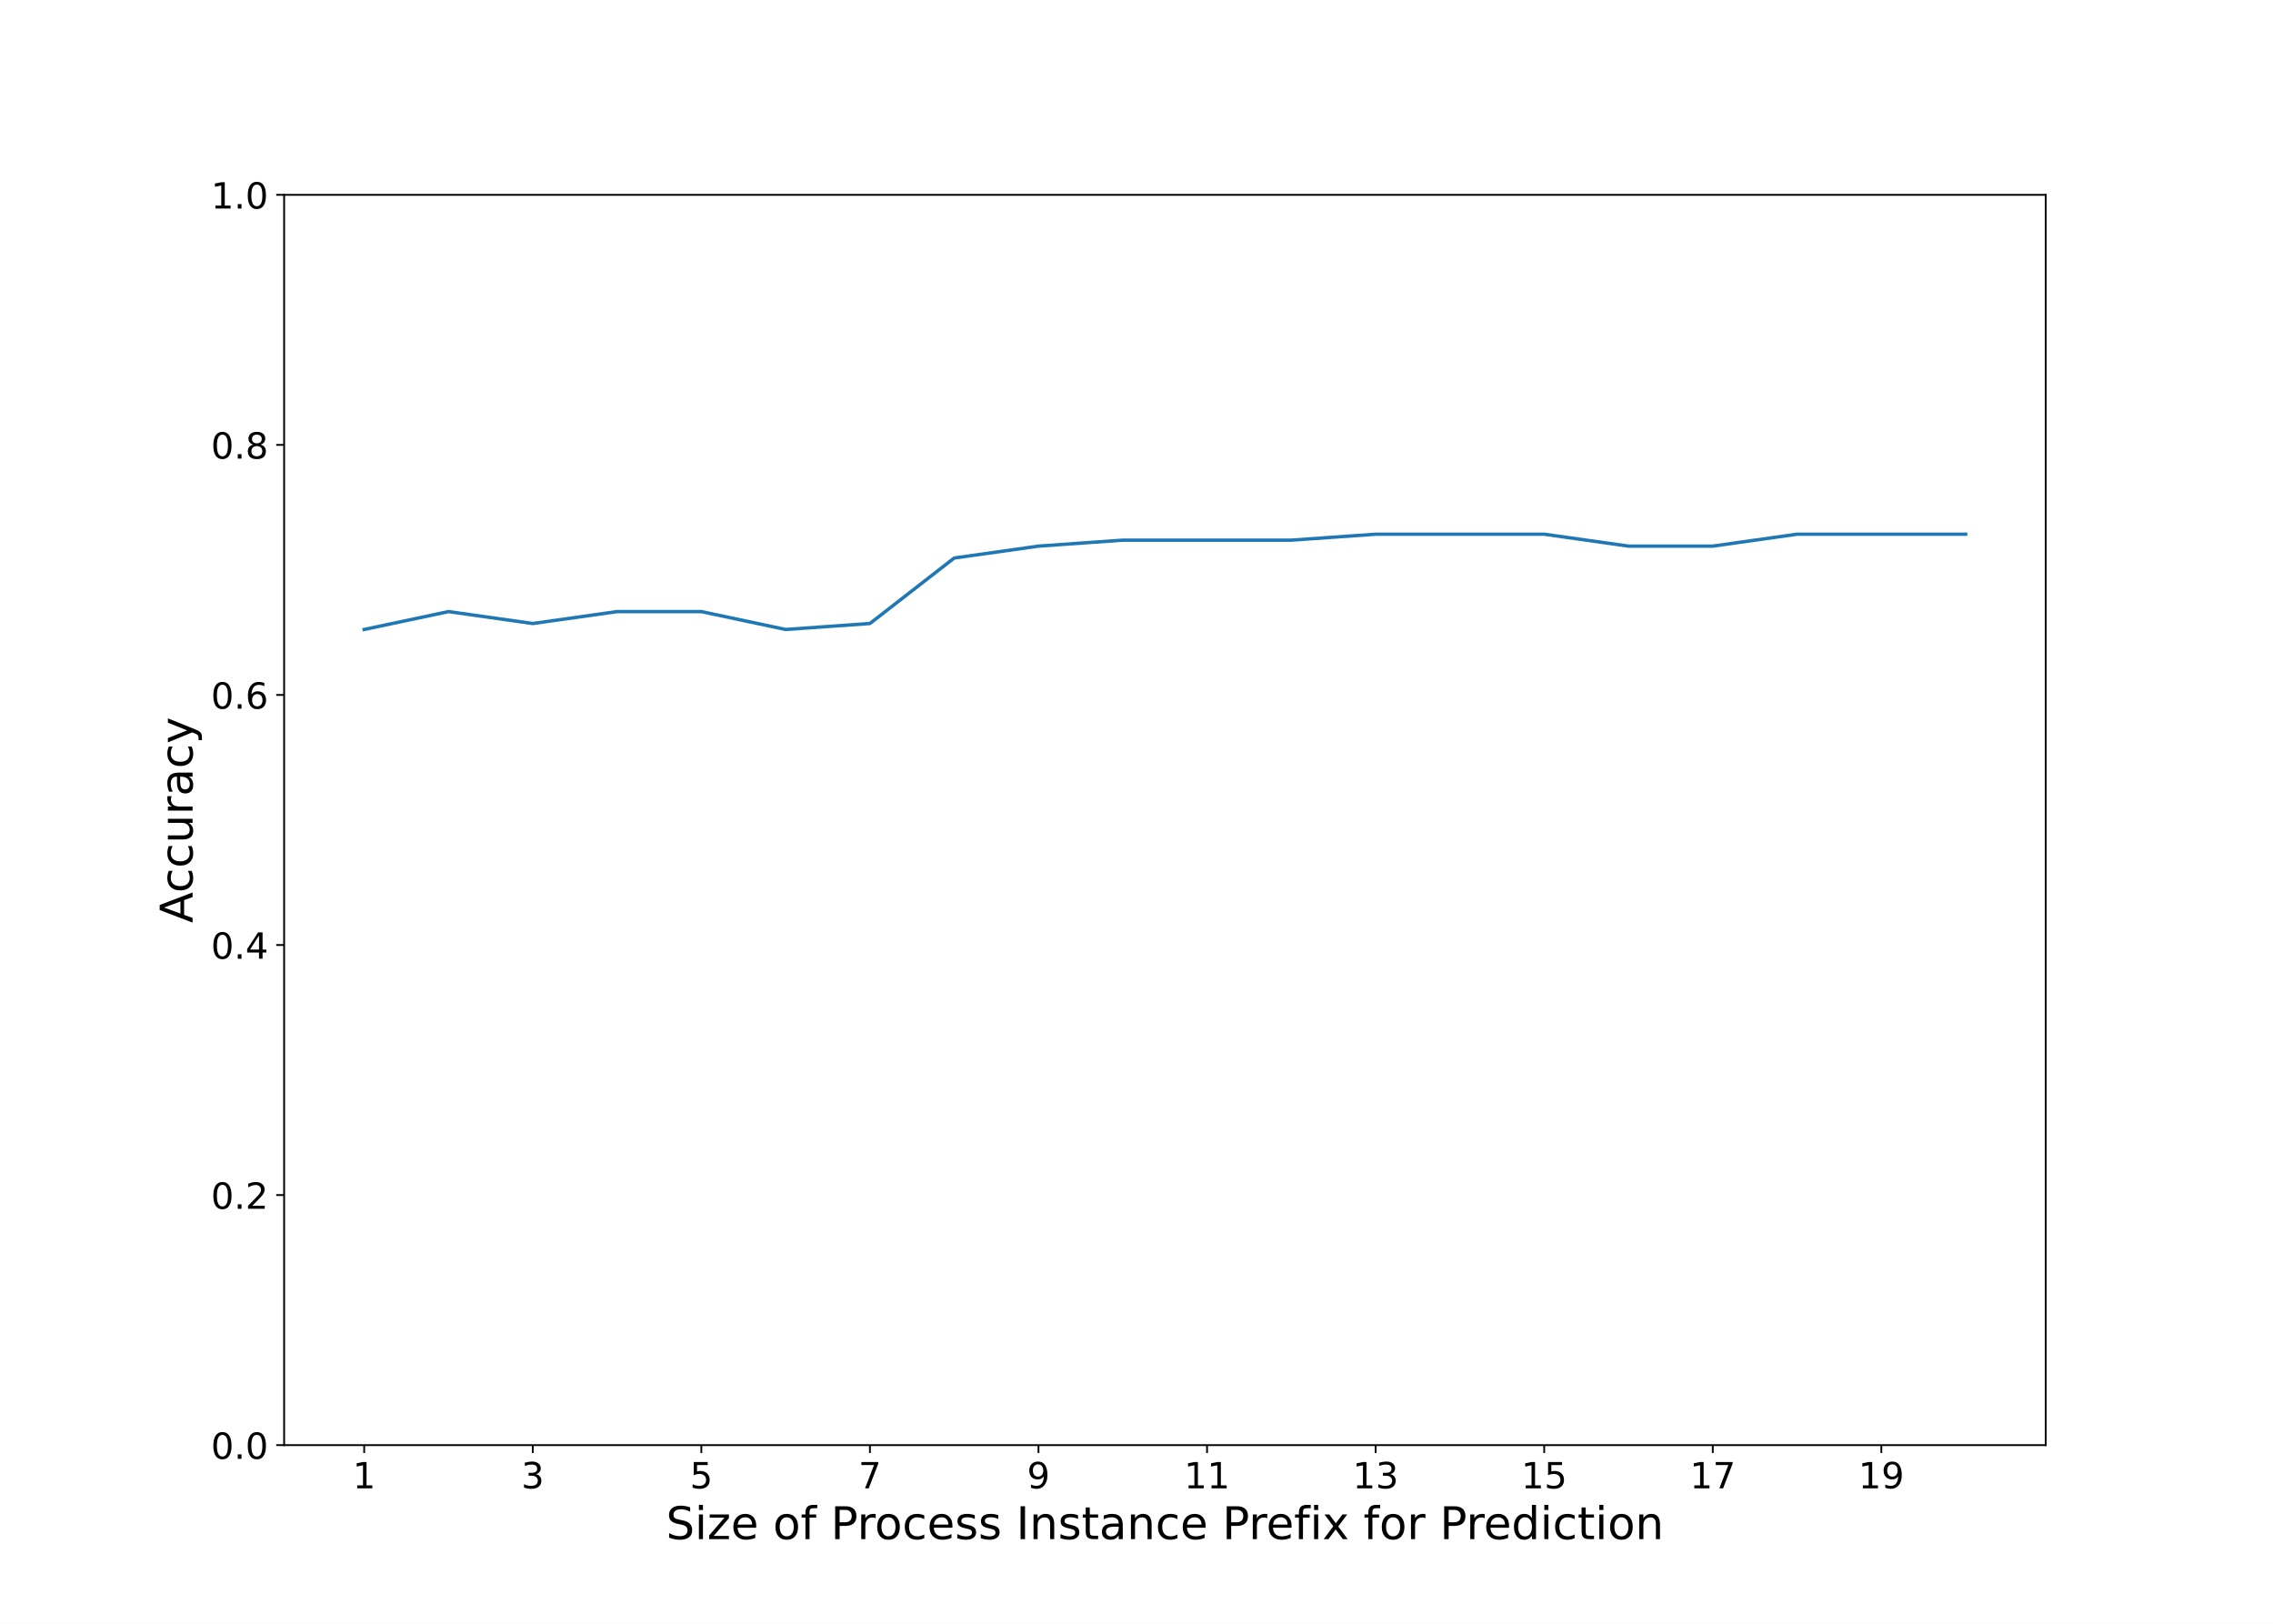
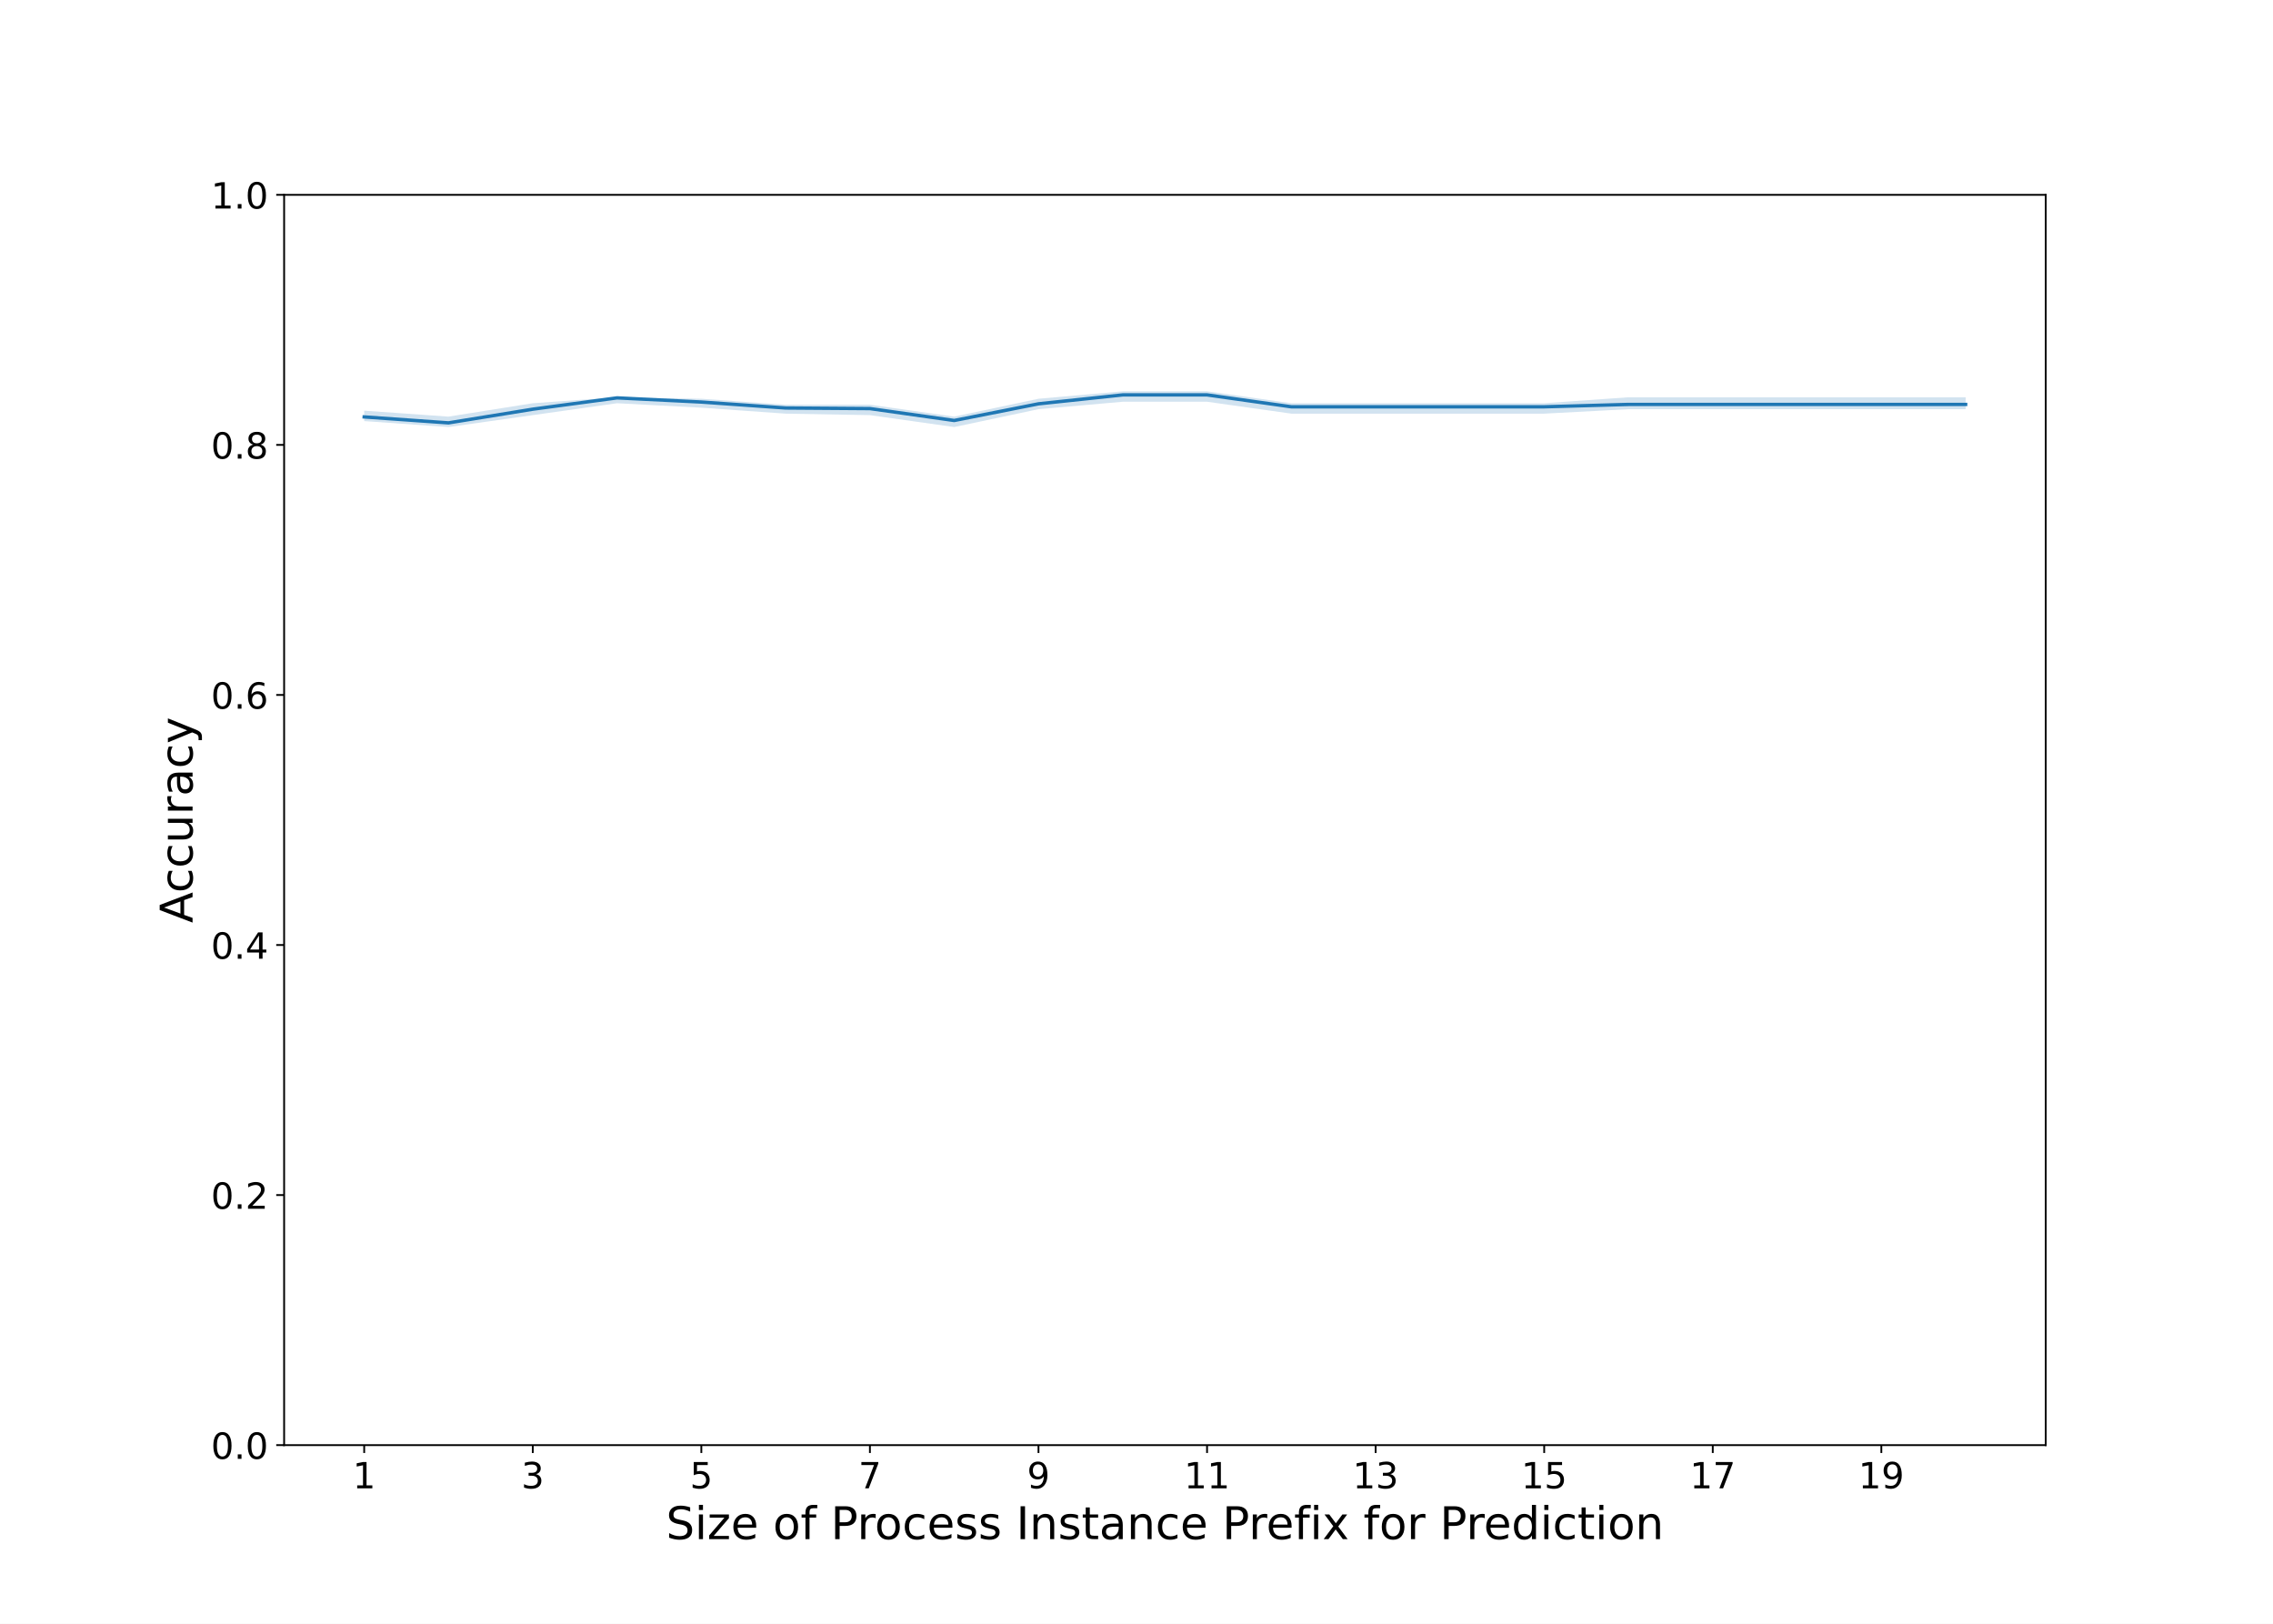
<svg xmlns="http://www.w3.org/2000/svg" xmlns:xlink="http://www.w3.org/1999/xlink" height="720pt" version="1.1" viewBox="0 0 1008 720" width="1008pt">
  <defs>
    <style type="text/css">*{stroke-linecap:butt;stroke-linejoin:round;}</style>
  </defs>
  <g id="figure_1">
    <g id="patch_1">
      <path d="M 0 720  L 1008 720  L 1008 0  L 0 0  z " style="fill:#ffffff;" />
    </g>
    <g id="axes_1">
      <g id="patch_2">
        <path d="M 126 640.8  L 907.2 640.8  L 907.2 86.4  L 126 86.4  z " style="fill:#ffffff;" />
      </g>
      <g id="PolyCollection_1">
-         <path clip-path="url(#pcc39e54a8f)" d="M 161.509 279.12  L 161.509 279.12  L 198.887 271.2  L 236.265 276.48  L 273.643 271.2  L 311.021 271.2  L 348.399 279.12  L 385.777 276.48  L 423.155 247.44  L 460.533 242.16  L 497.911 239.52  L 535.289 239.52  L 572.667 239.52  L 610.045 236.88  L 647.423 236.88  L 684.801 236.88  L 722.179 242.16  L 759.557 242.16  L 796.935 236.88  L 834.313 236.88  L 871.691 236.88  L 871.691 236.88  L 871.691 236.88  L 834.313 236.88  L 796.935 236.88  L 759.557 242.16  L 722.179 242.16  L 684.801 236.88  L 647.423 236.88  L 610.045 236.88  L 572.667 239.52  L 535.289 239.52  L 497.911 239.52  L 460.533 242.16  L 423.155 247.44  L 385.777 276.48  L 348.399 279.12  L 311.021 271.2  L 273.643 271.2  L 236.265 276.48  L 198.887 271.2  L 161.509 279.12  z " style="fill:#1f77b4;fill-opacity:0.2;" />
+         <path clip-path="url(#pf5a8b2aefd)" d="M 161.509 182.1  L 161.509 186.72  L 198.887 189.36  L 236.265 184.08  L 273.643 178.8  L 311.021 180.78  L 348.399 183.42  L 385.777 184.08  L 423.155 189.36  L 460.533 181.44  L 497.911 178.14  L 535.289 178.14  L 572.667 183.42  L 610.045 183.42  L 647.423 183.42  L 684.801 183.42  L 722.179 181.44  L 759.557 181.44  L 796.935 181.44  L 834.313 181.44  L 871.691 181.44  L 871.691 176.16  L 871.691 176.16  L 834.313 176.16  L 796.935 176.16  L 759.557 176.16  L 722.179 176.16  L 684.801 178.8  L 647.423 178.8  L 610.045 178.8  L 572.667 178.8  L 535.289 173.52  L 497.911 173.52  L 460.533 176.82  L 423.155 184.74  L 385.777 179.46  L 348.399 179.46  L 311.021 176.82  L 273.643 176.16  L 236.265 178.8  L 198.887 184.74  L 161.509 182.1  z " style="fill:#1f77b4;fill-opacity:0.2;" />
      </g>
      <g id="matplotlib.axis_1">
        <g id="xtick_1">
          <g id="line2d_1">
            <defs>
-               <path d="M 0 0  L 0 3.5  " id="m21ce98e777" style="stroke:#000000;stroke-width:0.8;" />
+               <path d="M 0 0  L 0 3.5  " id="m353d5464c9" style="stroke:#000000;stroke-width:0.8;" />
            </defs>
            <g>
-               <use style="stroke:#000000;stroke-width:0.8;" x="161.509" xlink:href="#m21ce98e777" y="640.8" />
+               <use style="stroke:#000000;stroke-width:0.8;" x="161.509" xlink:href="#m353d5464c9" y="640.8" />
            </g>
          </g>
          <g id="text_1">
            <g transform="translate(156.4191 659.9575)scale(0.16 -0.16)">
              <defs>
                <path d="M 12.406 8.297  L 28.516 8.297  L 28.516 63.922  L 10.984 60.406  L 10.984 69.391  L 28.422 72.906  L 38.281 72.906  L 38.281 8.297  L 54.391 8.297  L 54.391 0  L 12.406 0  z " id="DejaVuSans-49" />
              </defs>
              <use xlink:href="#DejaVuSans-49" />
            </g>
          </g>
        </g>
        <g id="xtick_2">
          <g id="line2d_2">
            <g>
-               <use style="stroke:#000000;stroke-width:0.8;" x="236.265" xlink:href="#m21ce98e777" y="640.8" />
+               <use style="stroke:#000000;stroke-width:0.8;" x="236.265" xlink:href="#m353d5464c9" y="640.8" />
            </g>
          </g>
          <g id="text_2">
            <g transform="translate(231.1751 659.9575)scale(0.16 -0.16)">
              <defs>
                <path d="M 40.578 39.312  Q 47.656 37.797 51.625 33  Q 55.609 28.219 55.609 21.188  Q 55.609 10.406 48.188 4.484  Q 40.766 -1.422 27.094 -1.422  Q 22.516 -1.422 17.656 -0.516  Q 12.797 0.391 7.625 2.203  L 7.625 11.719  Q 11.719 9.328 16.594 8.109  Q 21.484 6.891 26.812 6.891  Q 36.078 6.891 40.938 10.547  Q 45.797 14.203 45.797 21.188  Q 45.797 27.641 41.281 31.266  Q 36.766 34.906 28.719 34.906  L 20.219 34.906  L 20.219 43.016  L 29.109 43.016  Q 36.375 43.016 40.234 45.922  Q 44.094 48.828 44.094 54.297  Q 44.094 59.906 40.109 62.906  Q 36.141 65.922 28.719 65.922  Q 24.656 65.922 20.016 65.031  Q 15.375 64.156 9.812 62.312  L 9.812 71.094  Q 15.438 72.656 20.344 73.438  Q 25.25 74.219 29.594 74.219  Q 40.828 74.219 47.359 69.109  Q 53.906 64.016 53.906 55.328  Q 53.906 49.266 50.438 45.094  Q 46.969 40.922 40.578 39.312  z " id="DejaVuSans-51" />
              </defs>
              <use xlink:href="#DejaVuSans-51" />
            </g>
          </g>
        </g>
        <g id="xtick_3">
          <g id="line2d_3">
            <g>
-               <use style="stroke:#000000;stroke-width:0.8;" x="311.021" xlink:href="#m21ce98e777" y="640.8" />
+               <use style="stroke:#000000;stroke-width:0.8;" x="311.021" xlink:href="#m353d5464c9" y="640.8" />
            </g>
          </g>
          <g id="text_3">
            <g transform="translate(305.9311 659.9575)scale(0.16 -0.16)">
              <defs>
                <path d="M 10.797 72.906  L 49.516 72.906  L 49.516 64.594  L 19.828 64.594  L 19.828 46.734  Q 21.969 47.469 24.109 47.828  Q 26.266 48.188 28.422 48.188  Q 40.625 48.188 47.75 41.5  Q 54.891 34.812 54.891 23.391  Q 54.891 11.625 47.562 5.094  Q 40.234 -1.422 26.906 -1.422  Q 22.312 -1.422 17.547 -0.641  Q 12.797 0.141 7.719 1.703  L 7.719 11.625  Q 12.109 9.234 16.797 8.062  Q 21.484 6.891 26.703 6.891  Q 35.156 6.891 40.078 11.328  Q 45.016 15.766 45.016 23.391  Q 45.016 31 40.078 35.438  Q 35.156 39.891 26.703 39.891  Q 22.75 39.891 18.812 39.016  Q 14.891 38.141 10.797 36.281  z " id="DejaVuSans-53" />
              </defs>
              <use xlink:href="#DejaVuSans-53" />
            </g>
          </g>
        </g>
        <g id="xtick_4">
          <g id="line2d_4">
            <g>
-               <use style="stroke:#000000;stroke-width:0.8;" x="385.777" xlink:href="#m21ce98e777" y="640.8" />
+               <use style="stroke:#000000;stroke-width:0.8;" x="385.777" xlink:href="#m353d5464c9" y="640.8" />
            </g>
          </g>
          <g id="text_4">
            <g transform="translate(380.687 659.9575)scale(0.16 -0.16)">
              <defs>
                <path d="M 8.203 72.906  L 55.078 72.906  L 55.078 68.703  L 28.609 0  L 18.312 0  L 43.219 64.594  L 8.203 64.594  z " id="DejaVuSans-55" />
              </defs>
              <use xlink:href="#DejaVuSans-55" />
            </g>
          </g>
        </g>
        <g id="xtick_5">
          <g id="line2d_5">
            <g>
-               <use style="stroke:#000000;stroke-width:0.8;" x="460.533" xlink:href="#m21ce98e777" y="640.8" />
+               <use style="stroke:#000000;stroke-width:0.8;" x="460.533" xlink:href="#m353d5464c9" y="640.8" />
            </g>
          </g>
          <g id="text_5">
            <g transform="translate(455.443 659.9575)scale(0.16 -0.16)">
              <defs>
                <path d="M 10.984 1.516  L 10.984 10.5  Q 14.703 8.734 18.5 7.812  Q 22.312 6.891 25.984 6.891  Q 35.75 6.891 40.891 13.453  Q 46.047 20.016 46.781 33.406  Q 43.953 29.203 39.594 26.953  Q 35.25 24.703 29.984 24.703  Q 19.047 24.703 12.672 31.312  Q 6.297 37.938 6.297 49.422  Q 6.297 60.641 12.938 67.422  Q 19.578 74.219 30.609 74.219  Q 43.266 74.219 49.922 64.516  Q 56.594 54.828 56.594 36.375  Q 56.594 19.141 48.406 8.859  Q 40.234 -1.422 26.422 -1.422  Q 22.703 -1.422 18.891 -0.688  Q 15.094 0.047 10.984 1.516  z M 30.609 32.422  Q 37.25 32.422 41.125 36.953  Q 45.016 41.5 45.016 49.422  Q 45.016 57.281 41.125 61.844  Q 37.25 66.406 30.609 66.406  Q 23.969 66.406 20.094 61.844  Q 16.219 57.281 16.219 49.422  Q 16.219 41.5 20.094 36.953  Q 23.969 32.422 30.609 32.422  z " id="DejaVuSans-57" />
              </defs>
              <use xlink:href="#DejaVuSans-57" />
            </g>
          </g>
        </g>
        <g id="xtick_6">
          <g id="line2d_6">
            <g>
-               <use style="stroke:#000000;stroke-width:0.8;" x="535.289" xlink:href="#m21ce98e777" y="640.8" />
+               <use style="stroke:#000000;stroke-width:0.8;" x="535.289" xlink:href="#m353d5464c9" y="640.8" />
            </g>
          </g>
          <g id="text_6">
            <g transform="translate(525.109 659.9575)scale(0.16 -0.16)">
              <use xlink:href="#DejaVuSans-49" />
              <use x="63.623" xlink:href="#DejaVuSans-49" />
            </g>
          </g>
        </g>
        <g id="xtick_7">
          <g id="line2d_7">
            <g>
-               <use style="stroke:#000000;stroke-width:0.8;" x="610.045" xlink:href="#m21ce98e777" y="640.8" />
+               <use style="stroke:#000000;stroke-width:0.8;" x="610.045" xlink:href="#m353d5464c9" y="640.8" />
            </g>
          </g>
          <g id="text_7">
            <g transform="translate(599.865 659.9575)scale(0.16 -0.16)">
              <use xlink:href="#DejaVuSans-49" />
              <use x="63.623" xlink:href="#DejaVuSans-51" />
            </g>
          </g>
        </g>
        <g id="xtick_8">
          <g id="line2d_8">
            <g>
-               <use style="stroke:#000000;stroke-width:0.8;" x="684.801" xlink:href="#m21ce98e777" y="640.8" />
+               <use style="stroke:#000000;stroke-width:0.8;" x="684.801" xlink:href="#m353d5464c9" y="640.8" />
            </g>
          </g>
          <g id="text_8">
            <g transform="translate(674.621 659.9575)scale(0.16 -0.16)">
              <use xlink:href="#DejaVuSans-49" />
              <use x="63.623" xlink:href="#DejaVuSans-53" />
            </g>
          </g>
        </g>
        <g id="xtick_9">
          <g id="line2d_9">
            <g>
-               <use style="stroke:#000000;stroke-width:0.8;" x="759.557" xlink:href="#m21ce98e777" y="640.8" />
+               <use style="stroke:#000000;stroke-width:0.8;" x="759.557" xlink:href="#m353d5464c9" y="640.8" />
            </g>
          </g>
          <g id="text_9">
            <g transform="translate(749.3769 659.9575)scale(0.16 -0.16)">
              <use xlink:href="#DejaVuSans-49" />
              <use x="63.623" xlink:href="#DejaVuSans-55" />
            </g>
          </g>
        </g>
        <g id="xtick_10">
          <g id="line2d_10">
            <g>
-               <use style="stroke:#000000;stroke-width:0.8;" x="834.313" xlink:href="#m21ce98e777" y="640.8" />
+               <use style="stroke:#000000;stroke-width:0.8;" x="834.313" xlink:href="#m353d5464c9" y="640.8" />
            </g>
          </g>
          <g id="text_10">
            <g transform="translate(824.1329 659.9575)scale(0.16 -0.16)">
              <use xlink:href="#DejaVuSans-49" />
              <use x="63.623" xlink:href="#DejaVuSans-57" />
            </g>
          </g>
        </g>
        <g id="text_11">
          <g transform="translate(295.3656 682.4819)scale(0.2 -0.2)">
            <defs>
              <path d="M 53.516 70.516  L 53.516 60.891  Q 47.906 63.578 42.922 64.891  Q 37.938 66.219 33.297 66.219  Q 25.25 66.219 20.875 63.094  Q 16.5 59.969 16.5 54.203  Q 16.5 49.359 19.406 46.891  Q 22.312 44.438 30.422 42.922  L 36.375 41.703  Q 47.406 39.594 52.656 34.297  Q 57.906 29 57.906 20.125  Q 57.906 9.516 50.797 4.047  Q 43.703 -1.422 29.984 -1.422  Q 24.812 -1.422 18.969 -0.25  Q 13.141 0.922 6.891 3.219  L 6.891 13.375  Q 12.891 10.016 18.656 8.297  Q 24.422 6.594 29.984 6.594  Q 38.422 6.594 43.016 9.906  Q 47.609 13.234 47.609 19.391  Q 47.609 24.75 44.312 27.781  Q 41.016 30.812 33.5 32.328  L 27.484 33.5  Q 16.453 35.688 11.516 40.375  Q 6.594 45.062 6.594 53.422  Q 6.594 63.094 13.406 68.656  Q 20.219 74.219 32.172 74.219  Q 37.312 74.219 42.625 73.281  Q 47.953 72.359 53.516 70.516  z " id="DejaVuSans-83" />
              <path d="M 9.422 54.688  L 18.406 54.688  L 18.406 0  L 9.422 0  z M 9.422 75.984  L 18.406 75.984  L 18.406 64.594  L 9.422 64.594  z " id="DejaVuSans-105" />
              <path d="M 5.516 54.688  L 48.188 54.688  L 48.188 46.484  L 14.406 7.172  L 48.188 7.172  L 48.188 0  L 4.297 0  L 4.297 8.203  L 38.094 47.516  L 5.516 47.516  z " id="DejaVuSans-122" />
              <path d="M 56.203 29.594  L 56.203 25.203  L 14.891 25.203  Q 15.484 15.922 20.484 11.062  Q 25.484 6.203 34.422 6.203  Q 39.594 6.203 44.453 7.469  Q 49.312 8.734 54.109 11.281  L 54.109 2.781  Q 49.266 0.734 44.188 -0.344  Q 39.109 -1.422 33.891 -1.422  Q 20.797 -1.422 13.156 6.188  Q 5.516 13.812 5.516 26.812  Q 5.516 40.234 12.766 48.109  Q 20.016 56 32.328 56  Q 43.359 56 49.781 48.891  Q 56.203 41.797 56.203 29.594  z M 47.219 32.234  Q 47.125 39.594 43.094 43.984  Q 39.062 48.391 32.422 48.391  Q 24.906 48.391 20.391 44.141  Q 15.875 39.891 15.188 32.172  z " id="DejaVuSans-101" />
              <path id="DejaVuSans-32" />
              <path d="M 30.609 48.391  Q 23.391 48.391 19.188 42.75  Q 14.984 37.109 14.984 27.297  Q 14.984 17.484 19.156 11.844  Q 23.344 6.203 30.609 6.203  Q 37.797 6.203 41.984 11.859  Q 46.188 17.531 46.188 27.297  Q 46.188 37.016 41.984 42.703  Q 37.797 48.391 30.609 48.391  z M 30.609 56  Q 42.328 56 49.016 48.375  Q 55.719 40.766 55.719 27.297  Q 55.719 13.875 49.016 6.219  Q 42.328 -1.422 30.609 -1.422  Q 18.844 -1.422 12.172 6.219  Q 5.516 13.875 5.516 27.297  Q 5.516 40.766 12.172 48.375  Q 18.844 56 30.609 56  z " id="DejaVuSans-111" />
              <path d="M 37.109 75.984  L 37.109 68.5  L 28.516 68.5  Q 23.688 68.5 21.797 66.547  Q 19.922 64.594 19.922 59.516  L 19.922 54.688  L 34.719 54.688  L 34.719 47.703  L 19.922 47.703  L 19.922 0  L 10.891 0  L 10.891 47.703  L 2.297 47.703  L 2.297 54.688  L 10.891 54.688  L 10.891 58.5  Q 10.891 67.625 15.141 71.797  Q 19.391 75.984 28.609 75.984  z " id="DejaVuSans-102" />
              <path d="M 19.672 64.797  L 19.672 37.406  L 32.078 37.406  Q 38.969 37.406 42.719 40.969  Q 46.484 44.531 46.484 51.125  Q 46.484 57.672 42.719 61.234  Q 38.969 64.797 32.078 64.797  z M 9.812 72.906  L 32.078 72.906  Q 44.344 72.906 50.609 67.359  Q 56.891 61.812 56.891 51.125  Q 56.891 40.328 50.609 34.812  Q 44.344 29.297 32.078 29.297  L 19.672 29.297  L 19.672 0  L 9.812 0  z " id="DejaVuSans-80" />
              <path d="M 41.109 46.297  Q 39.594 47.172 37.812 47.578  Q 36.031 48 33.891 48  Q 26.266 48 22.188 43.047  Q 18.109 38.094 18.109 28.812  L 18.109 0  L 9.078 0  L 9.078 54.688  L 18.109 54.688  L 18.109 46.188  Q 20.953 51.172 25.484 53.578  Q 30.031 56 36.531 56  Q 37.453 56 38.578 55.875  Q 39.703 55.766 41.062 55.516  z " id="DejaVuSans-114" />
              <path d="M 48.781 52.594  L 48.781 44.188  Q 44.969 46.297 41.141 47.344  Q 37.312 48.391 33.406 48.391  Q 24.656 48.391 19.812 42.844  Q 14.984 37.312 14.984 27.297  Q 14.984 17.281 19.812 11.734  Q 24.656 6.203 33.406 6.203  Q 37.312 6.203 41.141 7.25  Q 44.969 8.297 48.781 10.406  L 48.781 2.094  Q 45.016 0.344 40.984 -0.531  Q 36.969 -1.422 32.422 -1.422  Q 20.062 -1.422 12.781 6.344  Q 5.516 14.109 5.516 27.297  Q 5.516 40.672 12.859 48.328  Q 20.219 56 33.016 56  Q 37.156 56 41.109 55.141  Q 45.062 54.297 48.781 52.594  z " id="DejaVuSans-99" />
              <path d="M 44.281 53.078  L 44.281 44.578  Q 40.484 46.531 36.375 47.5  Q 32.281 48.484 27.875 48.484  Q 21.188 48.484 17.844 46.438  Q 14.5 44.391 14.5 40.281  Q 14.5 37.156 16.891 35.375  Q 19.281 33.594 26.516 31.984  L 29.594 31.297  Q 39.156 29.25 43.188 25.516  Q 47.219 21.781 47.219 15.094  Q 47.219 7.469 41.188 3.016  Q 35.156 -1.422 24.609 -1.422  Q 20.219 -1.422 15.453 -0.562  Q 10.688 0.297 5.422 2  L 5.422 11.281  Q 10.406 8.688 15.234 7.391  Q 20.062 6.109 24.812 6.109  Q 31.156 6.109 34.562 8.281  Q 37.984 10.453 37.984 14.406  Q 37.984 18.062 35.516 20.016  Q 33.062 21.969 24.703 23.781  L 21.578 24.516  Q 13.234 26.266 9.516 29.906  Q 5.812 33.547 5.812 39.891  Q 5.812 47.609 11.281 51.797  Q 16.75 56 26.812 56  Q 31.781 56 36.172 55.266  Q 40.578 54.547 44.281 53.078  z " id="DejaVuSans-115" />
              <path d="M 9.812 72.906  L 19.672 72.906  L 19.672 0  L 9.812 0  z " id="DejaVuSans-73" />
              <path d="M 54.891 33.016  L 54.891 0  L 45.906 0  L 45.906 32.719  Q 45.906 40.484 42.875 44.328  Q 39.844 48.188 33.797 48.188  Q 26.516 48.188 22.312 43.547  Q 18.109 38.922 18.109 30.906  L 18.109 0  L 9.078 0  L 9.078 54.688  L 18.109 54.688  L 18.109 46.188  Q 21.344 51.125 25.703 53.562  Q 30.078 56 35.797 56  Q 45.219 56 50.047 50.172  Q 54.891 44.344 54.891 33.016  z " id="DejaVuSans-110" />
              <path d="M 18.312 70.219  L 18.312 54.688  L 36.812 54.688  L 36.812 47.703  L 18.312 47.703  L 18.312 18.016  Q 18.312 11.328 20.141 9.422  Q 21.969 7.516 27.594 7.516  L 36.812 7.516  L 36.812 0  L 27.594 0  Q 17.188 0 13.234 3.875  Q 9.281 7.766 9.281 18.016  L 9.281 47.703  L 2.688 47.703  L 2.688 54.688  L 9.281 54.688  L 9.281 70.219  z " id="DejaVuSans-116" />
              <path d="M 34.281 27.484  Q 23.391 27.484 19.188 25  Q 14.984 22.516 14.984 16.5  Q 14.984 11.719 18.141 8.906  Q 21.297 6.109 26.703 6.109  Q 34.188 6.109 38.703 11.406  Q 43.219 16.703 43.219 25.484  L 43.219 27.484  z M 52.203 31.203  L 52.203 0  L 43.219 0  L 43.219 8.297  Q 40.141 3.328 35.547 0.953  Q 30.953 -1.422 24.312 -1.422  Q 15.922 -1.422 10.953 3.297  Q 6 8.016 6 15.922  Q 6 25.141 12.172 29.828  Q 18.359 34.516 30.609 34.516  L 43.219 34.516  L 43.219 35.406  Q 43.219 41.609 39.141 45  Q 35.062 48.391 27.688 48.391  Q 23 48.391 18.547 47.266  Q 14.109 46.141 10.016 43.891  L 10.016 52.203  Q 14.938 54.109 19.578 55.047  Q 24.219 56 28.609 56  Q 40.484 56 46.344 49.844  Q 52.203 43.703 52.203 31.203  z " id="DejaVuSans-97" />
              <path d="M 54.891 54.688  L 35.109 28.078  L 55.906 0  L 45.312 0  L 29.391 21.484  L 13.484 0  L 2.875 0  L 24.125 28.609  L 4.688 54.688  L 15.281 54.688  L 29.781 35.203  L 44.281 54.688  z " id="DejaVuSans-120" />
              <path d="M 45.406 46.391  L 45.406 75.984  L 54.391 75.984  L 54.391 0  L 45.406 0  L 45.406 8.203  Q 42.578 3.328 38.25 0.953  Q 33.938 -1.422 27.875 -1.422  Q 17.969 -1.422 11.734 6.484  Q 5.516 14.406 5.516 27.297  Q 5.516 40.188 11.734 48.094  Q 17.969 56 27.875 56  Q 33.938 56 38.25 53.625  Q 42.578 51.266 45.406 46.391  z M 14.797 27.297  Q 14.797 17.391 18.875 11.75  Q 22.953 6.109 30.078 6.109  Q 37.203 6.109 41.297 11.75  Q 45.406 17.391 45.406 27.297  Q 45.406 37.203 41.297 42.844  Q 37.203 48.484 30.078 48.484  Q 22.953 48.484 18.875 42.844  Q 14.797 37.203 14.797 27.297  z " id="DejaVuSans-100" />
            </defs>
            <use xlink:href="#DejaVuSans-83" />
            <use x="63.477" xlink:href="#DejaVuSans-105" />
            <use x="91.26" xlink:href="#DejaVuSans-122" />
            <use x="143.75" xlink:href="#DejaVuSans-101" />
            <use x="205.273" xlink:href="#DejaVuSans-32" />
            <use x="237.061" xlink:href="#DejaVuSans-111" />
            <use x="298.242" xlink:href="#DejaVuSans-102" />
            <use x="333.447" xlink:href="#DejaVuSans-32" />
            <use x="365.234" xlink:href="#DejaVuSans-80" />
            <use x="423.787" xlink:href="#DejaVuSans-114" />
            <use x="462.65" xlink:href="#DejaVuSans-111" />
            <use x="523.832" xlink:href="#DejaVuSans-99" />
            <use x="578.812" xlink:href="#DejaVuSans-101" />
            <use x="640.336" xlink:href="#DejaVuSans-115" />
            <use x="692.436" xlink:href="#DejaVuSans-115" />
            <use x="744.535" xlink:href="#DejaVuSans-32" />
            <use x="776.322" xlink:href="#DejaVuSans-73" />
            <use x="805.814" xlink:href="#DejaVuSans-110" />
            <use x="869.193" xlink:href="#DejaVuSans-115" />
            <use x="921.293" xlink:href="#DejaVuSans-116" />
            <use x="960.502" xlink:href="#DejaVuSans-97" />
            <use x="1021.781" xlink:href="#DejaVuSans-110" />
            <use x="1085.16" xlink:href="#DejaVuSans-99" />
            <use x="1140.141" xlink:href="#DejaVuSans-101" />
            <use x="1201.664" xlink:href="#DejaVuSans-32" />
            <use x="1233.451" xlink:href="#DejaVuSans-80" />
            <use x="1292.004" xlink:href="#DejaVuSans-114" />
            <use x="1330.867" xlink:href="#DejaVuSans-101" />
            <use x="1392.391" xlink:href="#DejaVuSans-102" />
            <use x="1427.596" xlink:href="#DejaVuSans-105" />
            <use x="1455.379" xlink:href="#DejaVuSans-120" />
            <use x="1514.559" xlink:href="#DejaVuSans-32" />
            <use x="1546.346" xlink:href="#DejaVuSans-102" />
            <use x="1581.551" xlink:href="#DejaVuSans-111" />
            <use x="1642.732" xlink:href="#DejaVuSans-114" />
            <use x="1683.846" xlink:href="#DejaVuSans-32" />
            <use x="1715.633" xlink:href="#DejaVuSans-80" />
            <use x="1774.186" xlink:href="#DejaVuSans-114" />
            <use x="1813.049" xlink:href="#DejaVuSans-101" />
            <use x="1874.572" xlink:href="#DejaVuSans-100" />
            <use x="1938.049" xlink:href="#DejaVuSans-105" />
            <use x="1965.832" xlink:href="#DejaVuSans-99" />
            <use x="2020.812" xlink:href="#DejaVuSans-116" />
            <use x="2060.021" xlink:href="#DejaVuSans-105" />
            <use x="2087.805" xlink:href="#DejaVuSans-111" />
            <use x="2148.986" xlink:href="#DejaVuSans-110" />
          </g>
        </g>
      </g>
      <g id="matplotlib.axis_2">
        <g id="ytick_1">
          <g id="line2d_11">
            <defs>
-               <path d="M 0 0  L -3.5 0  " id="m8545909e8b" style="stroke:#000000;stroke-width:0.8;" />
+               <path d="M 0 0  L -3.5 0  " id="mc8f32bf8d3" style="stroke:#000000;stroke-width:0.8;" />
            </defs>
            <g>
-               <use style="stroke:#000000;stroke-width:0.8;" x="126" xlink:href="#m8545909e8b" y="640.8" />
+               <use style="stroke:#000000;stroke-width:0.8;" x="126" xlink:href="#mc8f32bf8d3" y="640.8" />
            </g>
          </g>
          <g id="text_12">
            <g transform="translate(93.555 646.8787)scale(0.16 -0.16)">
              <defs>
                <path d="M 31.781 66.406  Q 24.172 66.406 20.328 58.906  Q 16.5 51.422 16.5 36.375  Q 16.5 21.391 20.328 13.891  Q 24.172 6.391 31.781 6.391  Q 39.453 6.391 43.281 13.891  Q 47.125 21.391 47.125 36.375  Q 47.125 51.422 43.281 58.906  Q 39.453 66.406 31.781 66.406  z M 31.781 74.219  Q 44.047 74.219 50.516 64.516  Q 56.984 54.828 56.984 36.375  Q 56.984 17.969 50.516 8.266  Q 44.047 -1.422 31.781 -1.422  Q 19.531 -1.422 13.062 8.266  Q 6.594 17.969 6.594 36.375  Q 6.594 54.828 13.062 64.516  Q 19.531 74.219 31.781 74.219  z " id="DejaVuSans-48" />
                <path d="M 10.688 12.406  L 21 12.406  L 21 0  L 10.688 0  z " id="DejaVuSans-46" />
              </defs>
              <use xlink:href="#DejaVuSans-48" />
              <use x="63.623" xlink:href="#DejaVuSans-46" />
              <use x="95.41" xlink:href="#DejaVuSans-48" />
            </g>
          </g>
        </g>
        <g id="ytick_2">
          <g id="line2d_12">
            <g>
-               <use style="stroke:#000000;stroke-width:0.8;" x="126" xlink:href="#m8545909e8b" y="529.92" />
+               <use style="stroke:#000000;stroke-width:0.8;" x="126" xlink:href="#mc8f32bf8d3" y="529.92" />
            </g>
          </g>
          <g id="text_13">
            <g transform="translate(93.555 535.9987)scale(0.16 -0.16)">
              <defs>
                <path d="M 19.188 8.297  L 53.609 8.297  L 53.609 0  L 7.328 0  L 7.328 8.297  Q 12.938 14.109 22.625 23.891  Q 32.328 33.688 34.812 36.531  Q 39.547 41.844 41.422 45.531  Q 43.312 49.219 43.312 52.781  Q 43.312 58.594 39.234 62.25  Q 35.156 65.922 28.609 65.922  Q 23.969 65.922 18.812 64.312  Q 13.672 62.703 7.812 59.422  L 7.812 69.391  Q 13.766 71.781 18.938 73  Q 24.125 74.219 28.422 74.219  Q 39.75 74.219 46.484 68.547  Q 53.219 62.891 53.219 53.422  Q 53.219 48.922 51.531 44.891  Q 49.859 40.875 45.406 35.406  Q 44.188 33.984 37.641 27.219  Q 31.109 20.453 19.188 8.297  z " id="DejaVuSans-50" />
              </defs>
              <use xlink:href="#DejaVuSans-48" />
              <use x="63.623" xlink:href="#DejaVuSans-46" />
              <use x="95.41" xlink:href="#DejaVuSans-50" />
            </g>
          </g>
        </g>
        <g id="ytick_3">
          <g id="line2d_13">
            <g>
-               <use style="stroke:#000000;stroke-width:0.8;" x="126" xlink:href="#m8545909e8b" y="419.04" />
+               <use style="stroke:#000000;stroke-width:0.8;" x="126" xlink:href="#mc8f32bf8d3" y="419.04" />
            </g>
          </g>
          <g id="text_14">
            <g transform="translate(93.555 425.1187)scale(0.16 -0.16)">
              <defs>
                <path d="M 37.797 64.312  L 12.891 25.391  L 37.797 25.391  z M 35.203 72.906  L 47.609 72.906  L 47.609 25.391  L 58.016 25.391  L 58.016 17.188  L 47.609 17.188  L 47.609 0  L 37.797 0  L 37.797 17.188  L 4.891 17.188  L 4.891 26.703  z " id="DejaVuSans-52" />
              </defs>
              <use xlink:href="#DejaVuSans-48" />
              <use x="63.623" xlink:href="#DejaVuSans-46" />
              <use x="95.41" xlink:href="#DejaVuSans-52" />
            </g>
          </g>
        </g>
        <g id="ytick_4">
          <g id="line2d_14">
            <g>
-               <use style="stroke:#000000;stroke-width:0.8;" x="126" xlink:href="#m8545909e8b" y="308.16" />
+               <use style="stroke:#000000;stroke-width:0.8;" x="126" xlink:href="#mc8f32bf8d3" y="308.16" />
            </g>
          </g>
          <g id="text_15">
            <g transform="translate(93.555 314.2387)scale(0.16 -0.16)">
              <defs>
                <path d="M 33.016 40.375  Q 26.375 40.375 22.484 35.828  Q 18.609 31.297 18.609 23.391  Q 18.609 15.531 22.484 10.953  Q 26.375 6.391 33.016 6.391  Q 39.656 6.391 43.531 10.953  Q 47.406 15.531 47.406 23.391  Q 47.406 31.297 43.531 35.828  Q 39.656 40.375 33.016 40.375  z M 52.594 71.297  L 52.594 62.312  Q 48.875 64.062 45.094 64.984  Q 41.312 65.922 37.594 65.922  Q 27.828 65.922 22.672 59.328  Q 17.531 52.734 16.797 39.406  Q 19.672 43.656 24.016 45.922  Q 28.375 48.188 33.594 48.188  Q 44.578 48.188 50.953 41.516  Q 57.328 34.859 57.328 23.391  Q 57.328 12.156 50.688 5.359  Q 44.047 -1.422 33.016 -1.422  Q 20.359 -1.422 13.672 8.266  Q 6.984 17.969 6.984 36.375  Q 6.984 53.656 15.188 63.938  Q 23.391 74.219 37.203 74.219  Q 40.922 74.219 44.703 73.484  Q 48.484 72.75 52.594 71.297  z " id="DejaVuSans-54" />
              </defs>
              <use xlink:href="#DejaVuSans-48" />
              <use x="63.623" xlink:href="#DejaVuSans-46" />
              <use x="95.41" xlink:href="#DejaVuSans-54" />
            </g>
          </g>
        </g>
        <g id="ytick_5">
          <g id="line2d_15">
            <g>
-               <use style="stroke:#000000;stroke-width:0.8;" x="126" xlink:href="#m8545909e8b" y="197.28" />
+               <use style="stroke:#000000;stroke-width:0.8;" x="126" xlink:href="#mc8f32bf8d3" y="197.28" />
            </g>
          </g>
          <g id="text_16">
            <g transform="translate(93.555 203.3587)scale(0.16 -0.16)">
              <defs>
                <path d="M 31.781 34.625  Q 24.75 34.625 20.719 30.859  Q 16.703 27.094 16.703 20.516  Q 16.703 13.922 20.719 10.156  Q 24.75 6.391 31.781 6.391  Q 38.812 6.391 42.859 10.172  Q 46.922 13.969 46.922 20.516  Q 46.922 27.094 42.891 30.859  Q 38.875 34.625 31.781 34.625  z M 21.922 38.812  Q 15.578 40.375 12.031 44.719  Q 8.5 49.078 8.5 55.328  Q 8.5 64.062 14.719 69.141  Q 20.953 74.219 31.781 74.219  Q 42.672 74.219 48.875 69.141  Q 55.078 64.062 55.078 55.328  Q 55.078 49.078 51.531 44.719  Q 48 40.375 41.703 38.812  Q 48.828 37.156 52.797 32.312  Q 56.781 27.484 56.781 20.516  Q 56.781 9.906 50.312 4.234  Q 43.844 -1.422 31.781 -1.422  Q 19.734 -1.422 13.25 4.234  Q 6.781 9.906 6.781 20.516  Q 6.781 27.484 10.781 32.312  Q 14.797 37.156 21.922 38.812  z M 18.312 54.391  Q 18.312 48.734 21.844 45.562  Q 25.391 42.391 31.781 42.391  Q 38.141 42.391 41.719 45.562  Q 45.312 48.734 45.312 54.391  Q 45.312 60.062 41.719 63.234  Q 38.141 66.406 31.781 66.406  Q 25.391 66.406 21.844 63.234  Q 18.312 60.062 18.312 54.391  z " id="DejaVuSans-56" />
              </defs>
              <use xlink:href="#DejaVuSans-48" />
              <use x="63.623" xlink:href="#DejaVuSans-46" />
              <use x="95.41" xlink:href="#DejaVuSans-56" />
            </g>
          </g>
        </g>
        <g id="ytick_6">
          <g id="line2d_16">
            <g>
-               <use style="stroke:#000000;stroke-width:0.8;" x="126" xlink:href="#m8545909e8b" y="86.4" />
+               <use style="stroke:#000000;stroke-width:0.8;" x="126" xlink:href="#mc8f32bf8d3" y="86.4" />
            </g>
          </g>
          <g id="text_17">
            <g transform="translate(93.555 92.47875)scale(0.16 -0.16)">
              <use xlink:href="#DejaVuSans-49" />
              <use x="63.623" xlink:href="#DejaVuSans-46" />
              <use x="95.41" xlink:href="#DejaVuSans-48" />
            </g>
          </g>
        </g>
        <g id="text_18">
          <g transform="translate(85.39562 409.2563)rotate(-90)scale(0.2 -0.2)">
            <defs>
              <path d="M 34.188 63.188  L 20.797 26.906  L 47.609 26.906  z M 28.609 72.906  L 39.797 72.906  L 67.578 0  L 57.328 0  L 50.688 18.703  L 17.828 18.703  L 11.188 0  L 0.781 0  z " id="DejaVuSans-65" />
              <path d="M 8.5 21.578  L 8.5 54.688  L 17.484 54.688  L 17.484 21.922  Q 17.484 14.156 20.5 10.266  Q 23.531 6.391 29.594 6.391  Q 36.859 6.391 41.078 11.031  Q 45.312 15.672 45.312 23.688  L 45.312 54.688  L 54.297 54.688  L 54.297 0  L 45.312 0  L 45.312 8.406  Q 42.047 3.422 37.719 1  Q 33.406 -1.422 27.688 -1.422  Q 18.266 -1.422 13.375 4.438  Q 8.5 10.297 8.5 21.578  z M 31.109 56  z " id="DejaVuSans-117" />
              <path d="M 32.172 -5.078  Q 28.375 -14.844 24.75 -17.812  Q 21.141 -20.797 15.094 -20.797  L 7.906 -20.797  L 7.906 -13.281  L 13.188 -13.281  Q 16.891 -13.281 18.938 -11.516  Q 21 -9.766 23.484 -3.219  L 25.094 0.875  L 2.984 54.688  L 12.5 54.688  L 29.594 11.922  L 46.688 54.688  L 56.203 54.688  z " id="DejaVuSans-121" />
            </defs>
            <use xlink:href="#DejaVuSans-65" />
            <use x="66.658" xlink:href="#DejaVuSans-99" />
            <use x="121.639" xlink:href="#DejaVuSans-99" />
            <use x="176.619" xlink:href="#DejaVuSans-117" />
            <use x="239.998" xlink:href="#DejaVuSans-114" />
            <use x="281.111" xlink:href="#DejaVuSans-97" />
            <use x="342.391" xlink:href="#DejaVuSans-99" />
            <use x="397.371" xlink:href="#DejaVuSans-121" />
          </g>
        </g>
      </g>
      <g id="line2d_17">
-         <path clip-path="url(#pcc39e54a8f)" d="M 161.509 279.12  L 198.887 271.2  L 236.265 276.48  L 273.643 271.2  L 311.021 271.2  L 348.399 279.12  L 385.777 276.48  L 423.155 247.44  L 460.533 242.16  L 497.911 239.52  L 535.289 239.52  L 572.667 239.52  L 610.045 236.88  L 647.423 236.88  L 684.801 236.88  L 722.179 242.16  L 759.557 242.16  L 796.935 236.88  L 834.313 236.88  L 871.691 236.88  " style="fill:none;stroke:#1f77b4;stroke-linecap:square;stroke-width:1.5;" />
+         <path clip-path="url(#pf5a8b2aefd)" d="M 161.509 184.872  L 198.887 187.512  L 236.265 181.44  L 273.643 176.424  L 311.021 178.272  L 348.399 180.912  L 385.777 181.176  L 423.155 186.456  L 460.533 179.064  L 497.911 175.104  L 535.289 175.104  L 572.667 180.384  L 610.045 180.384  L 647.423 180.384  L 684.801 180.384  L 722.179 179.328  L 759.557 179.328  L 796.935 179.328  L 834.313 179.328  L 871.691 179.328  " style="fill:none;stroke:#1f77b4;stroke-linecap:square;stroke-width:1.5;" />
      </g>
      <g id="patch_3">
        <path d="M 126 640.8  L 126 86.4  " style="fill:none;stroke:#000000;stroke-linecap:square;stroke-linejoin:miter;stroke-width:0.8;" />
      </g>
      <g id="patch_4">
        <path d="M 907.2 640.8  L 907.2 86.4  " style="fill:none;stroke:#000000;stroke-linecap:square;stroke-linejoin:miter;stroke-width:0.8;" />
      </g>
      <g id="patch_5">
        <path d="M 126 640.8  L 907.2 640.8  " style="fill:none;stroke:#000000;stroke-linecap:square;stroke-linejoin:miter;stroke-width:0.8;" />
      </g>
      <g id="patch_6">
        <path d="M 126 86.4  L 907.2 86.4  " style="fill:none;stroke:#000000;stroke-linecap:square;stroke-linejoin:miter;stroke-width:0.8;" />
      </g>
    </g>
  </g>
  <defs>
-     <clipPath id="pcc39e54a8f">
+     <clipPath id="pf5a8b2aefd">
      <rect height="554.4" width="781.2" x="126" y="86.4" />
    </clipPath>
  </defs>
</svg>
